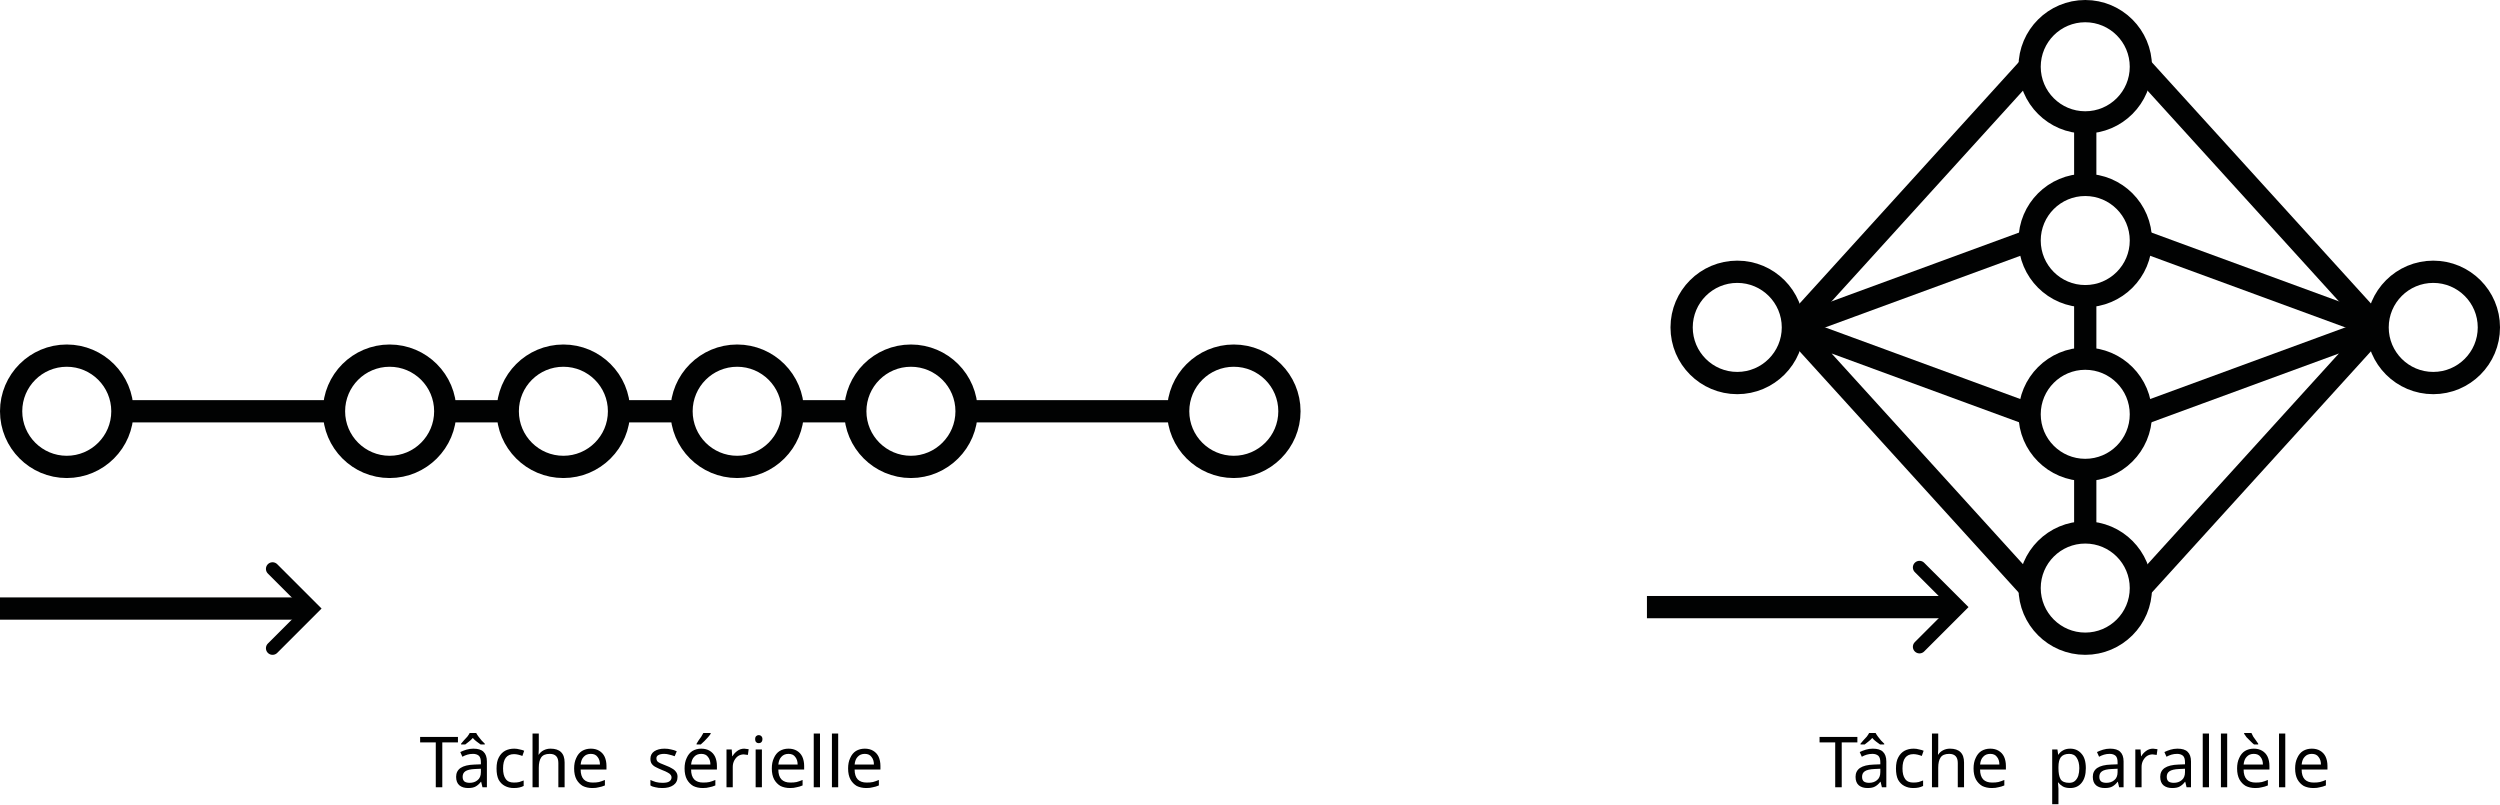
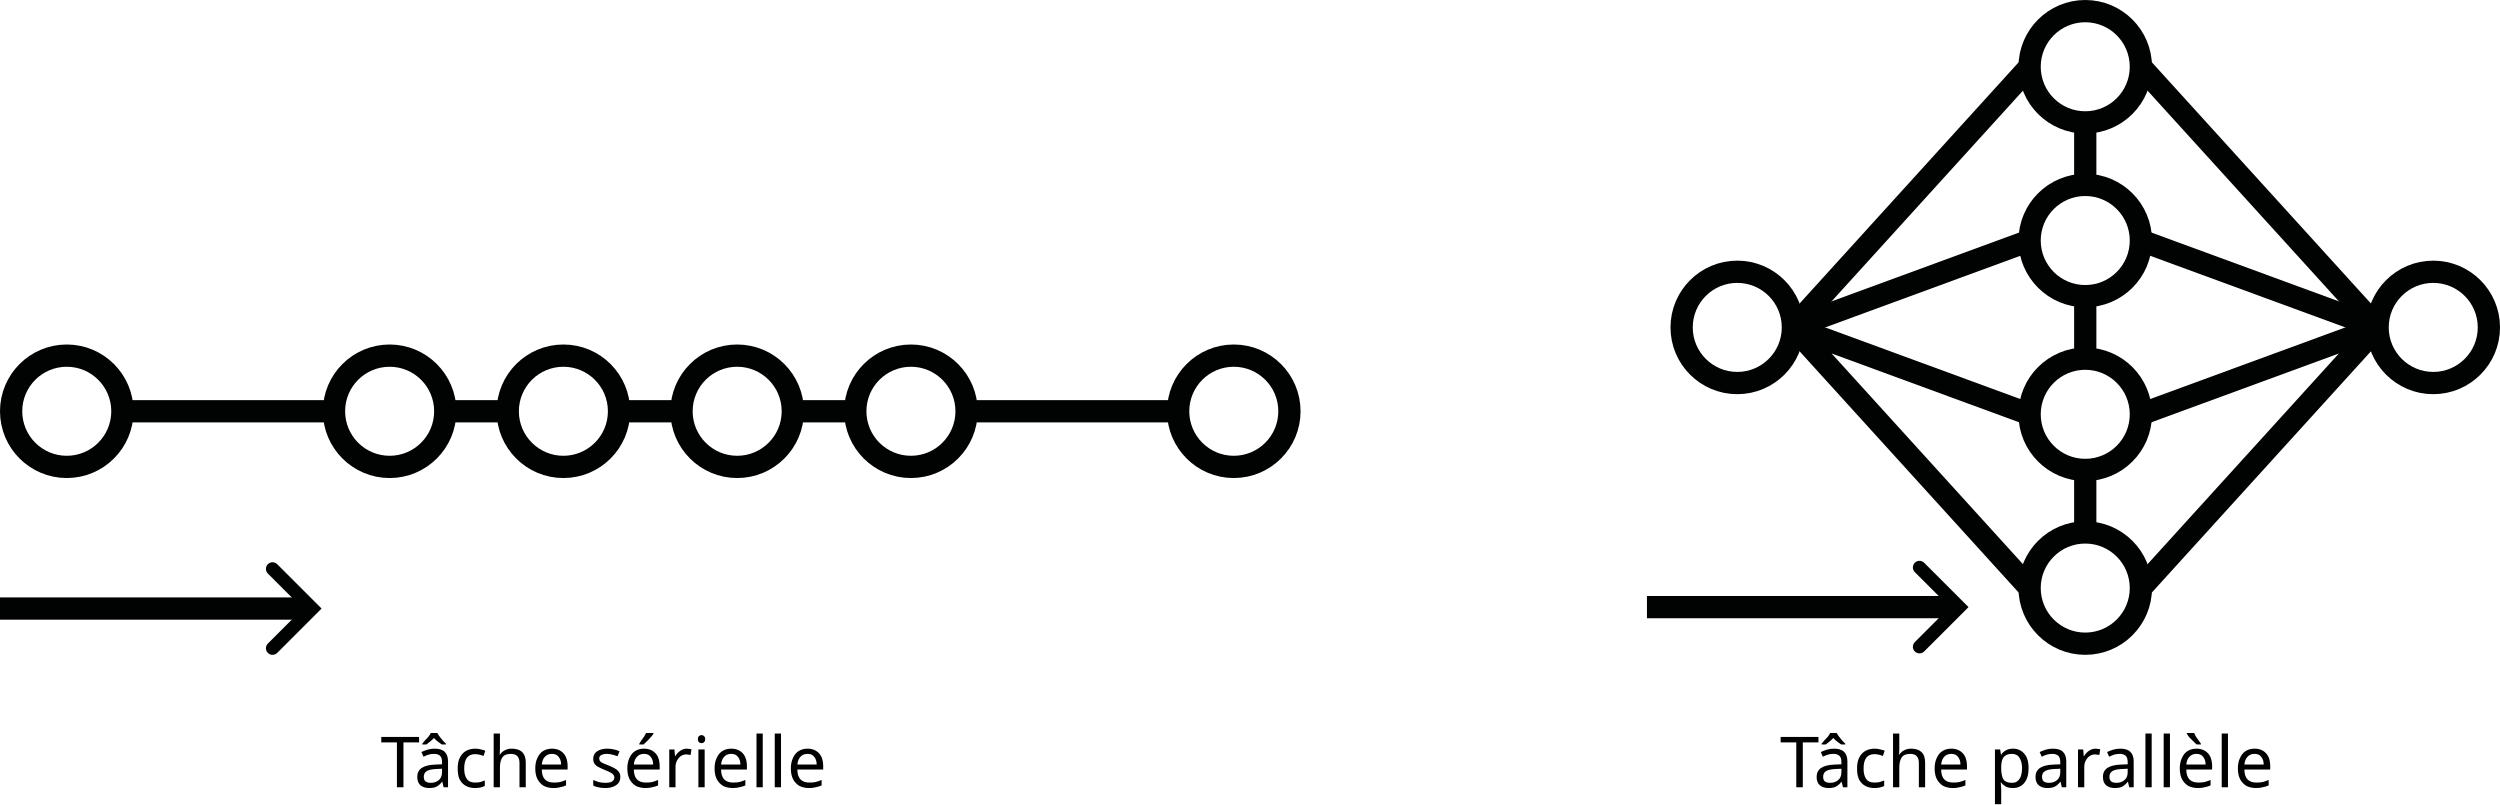
<svg xmlns="http://www.w3.org/2000/svg" width="149.782mm" height="48.186mm" viewBox="0 0 149.782 48.186" version="1.1" id="svg5">
  <defs id="defs2">
    <marker style="overflow:visible" id="Arrow3" refX="0" refY="0" orient="auto-start-reverse" markerWidth="2.5" markerHeight="5" viewBox="0 0 4.207 7" preserveAspectRatio="xMidYMid">
      <path style="fill:none;stroke:context-stroke;stroke-width:1;stroke-linecap:round" d="M 3,-3 0,0 3,3" id="arrow3" transform="rotate(180,0.125,0)" />
    </marker>
    <marker style="overflow:visible" id="Arrow3-3" refX="0" refY="0" orient="auto-start-reverse" markerWidth="2.5" markerHeight="5" viewBox="0 0 4.207 7" preserveAspectRatio="xMidYMid">
      <path style="fill:none;stroke:context-stroke;stroke-width:1;stroke-linecap:round" d="M 3,-3 0,0 3,3" id="arrow3-6" transform="rotate(180,0.125,0)" />
    </marker>
  </defs>
  <g id="layer1" transform="translate(21.67119,-54.84899)">
    <g id="g661" transform="matrix(0.6666675,0,0,0.6666675,45.69302,18.28295)">
      <circle style="fill:none;stroke:#010202;stroke-width:2" id="path234" cx="55.08" cy="84.273" r="5" />
      <circle style="fill:none;stroke:#010202;stroke-width:2" id="path234-3" cx="60.849" cy="-86.353" r="5" transform="rotate(90)" />
      <circle style="fill:none;stroke:#010202;stroke-width:2" id="path234-3-6" cx="76.465" cy="-86.353" r="5" transform="rotate(90)" />
      <circle style="fill:none;stroke:#010202;stroke-width:2" id="path234-3-7" cx="92.082" cy="-86.353" r="5" transform="rotate(90)" />
      <circle style="fill:none;stroke:#010202;stroke-width:2" id="path234-3-5" cx="107.698" cy="-86.353" r="5" transform="rotate(90)" />
      <path style="fill:none;stroke:#010202;stroke-width:2" d="m 86.353,65.849 v 5.616" id="path1052" />
      <path style="fill:none;stroke:#010202;stroke-width:2" d="m 86.353,81.465 v 5.616" id="path1054" />
      <path style="fill:none;stroke:#010202;stroke-width:2" d="m 86.353,97.082 v 5.616" id="path1056" />
      <path style="fill:none;stroke:#010202;stroke-width:2;marker-end:url(#Arrow3)" d="M 46.963,109.41 H 74.725" id="path1114" />
      <path style="fill:none;stroke:#010202;stroke-width:2" d="M 60.08,84.273 81.353,76.465" id="path1480" />
      <path style="fill:none;stroke:#010202;stroke-width:2" d="M 81.353,92.082 60.08,84.273 81.353,107.698" id="path1484" />
      <path style="fill:none;stroke:#010202;stroke-width:2" d="M 60.08,84.273 81.353,60.849" id="path1486" />
      <g id="g1599" transform="translate(0,-56.87852)">
        <circle style="fill:none;stroke:#010202;stroke-width:2" id="path234-5" cx="-117.627" cy="141.152" r="5" transform="scale(-1,1)" />
        <path style="fill:none;stroke:#010202;stroke-width:2" d="M 112.627,141.152 91.353,133.344" id="path1480-3" />
        <path style="fill:none;stroke:#010202;stroke-width:2" d="m 91.353,148.96 21.273,-7.808 -21.273,23.424" id="path1484-6" />
        <path style="fill:none;stroke:#010202;stroke-width:2" d="M 112.627,141.152 91.353,117.728" id="path1486-0" />
      </g>
    </g>
    <g id="g517" transform="matrix(0.6666675,0,0,0.6666675,-40.28008,23.30719)">
      <circle style="fill:none;stroke:#010202;stroke-width:2" id="path234-7" cx="33.913" cy="84.273" r="5" />
      <g id="g985" transform="translate(0.2078133)">
        <circle style="fill:none;stroke:#010202;stroke-width:2" id="path234-3-53" cx="62.721" cy="84.273" r="5" />
        <circle style="fill:none;stroke:#010202;stroke-width:2" id="path234-3-6-5" cx="78.337" cy="84.273" r="5" />
        <circle style="fill:none;stroke:#010202;stroke-width:2" id="path234-3-7-6" cx="93.954" cy="84.273" r="5" />
        <circle style="fill:none;stroke:#010202;stroke-width:2" id="path234-3-5-2" cx="109.57" cy="84.273" r="5" />
      </g>
      <circle style="fill:none;stroke:#010202;stroke-width:2" id="path234-3-3" cx="138.793" cy="84.273" r="5" />
      <path style="fill:none;stroke:#010202;stroke-width:2" d="M 38.913,84.273 H 57.929" id="path1050" />
      <path style="fill:none;stroke:#010202;stroke-width:2" d="m 67.929,84.273 h 5.616" id="path1052-9" />
      <path style="fill:none;stroke:#010202;stroke-width:2" d="m 83.545,84.273 h 5.616" id="path1054-1" />
      <path style="fill:none;stroke:#010202;stroke-width:2" d="m 99.161,84.273 h 5.616" id="path1056-2" />
      <path style="fill:none;stroke:#010202;stroke-width:2" d="m 114.778,84.273 h 19.015" id="path1058" />
      <path style="fill:none;stroke:#010202;stroke-width:2;marker-end:url(#Arrow3-3)" d="M 27.913,102.002 H 55.675" id="path1114-7" />
    </g>
-     <text xml:space="preserve" style="font-size:4.233px;font-family:sans-serif;-inkscape-font-specification:sans-serif;font-variant-ligatures:historical-ligatures;font-variant-numeric:proportional-nums;fill:none;stroke:#000000;stroke-width:0.667;stroke-dasharray:0.667, 0.667" x="3.454" y="102.019" id="text795">
-       <tspan id="tspan793" style="fill:#000000;fill-opacity:1;stroke:none;stroke-width:0.667" x="3.454" y="102.019">Tâche  sérielle</tspan>
+     <text xml:space="preserve" style="font-size:4.233px;font-family:sans-serif;-inkscape-font-specification:sans-serif;font-variant-ligatures:historical-ligatures;font-variant-numeric:proportional-nums;fill:none;stroke:#000000;stroke-width:0.667;stroke-dasharray:0.667, 0.667" x="17.246" y="102.019" id="text795">
+       <tspan id="tspan793" style="text-align:center;text-anchor:middle;fill:#000000;fill-opacity:1;stroke:none;stroke-width:0.667" x="17.246" y="102.019">Tâche sérielle</tspan>
    </text>
-     <text xml:space="preserve" style="font-size:4.233px;font-family:sans-serif;-inkscape-font-specification:sans-serif;font-variant-ligatures:historical-ligatures;font-variant-numeric:proportional-nums;fill:none;stroke:#000000;stroke-width:0.667;stroke-dasharray:0.667, 0.667" x="87.295" y="102.019" id="text795-0">
-       <tspan id="tspan793-9" style="fill:#000000;fill-opacity:1;stroke:none;stroke-width:0.667" x="87.295" y="102.019">Tâche  parallèle</tspan>
+     <text xml:space="preserve" style="font-size:4.233px;font-family:sans-serif;-inkscape-font-specification:sans-serif;font-variant-ligatures:historical-ligatures;font-variant-numeric:proportional-nums;fill:none;stroke:#000000;stroke-width:0.667;stroke-dasharray:0.667, 0.667" x="102.514" y="102.019" id="text795-0">
+       <tspan id="tspan793-9" style="text-align:center;text-anchor:middle;fill:#000000;fill-opacity:1;stroke:none;stroke-width:0.667" x="102.514" y="102.019">Tâche parallèle</tspan>
    </text>
  </g>
</svg>
